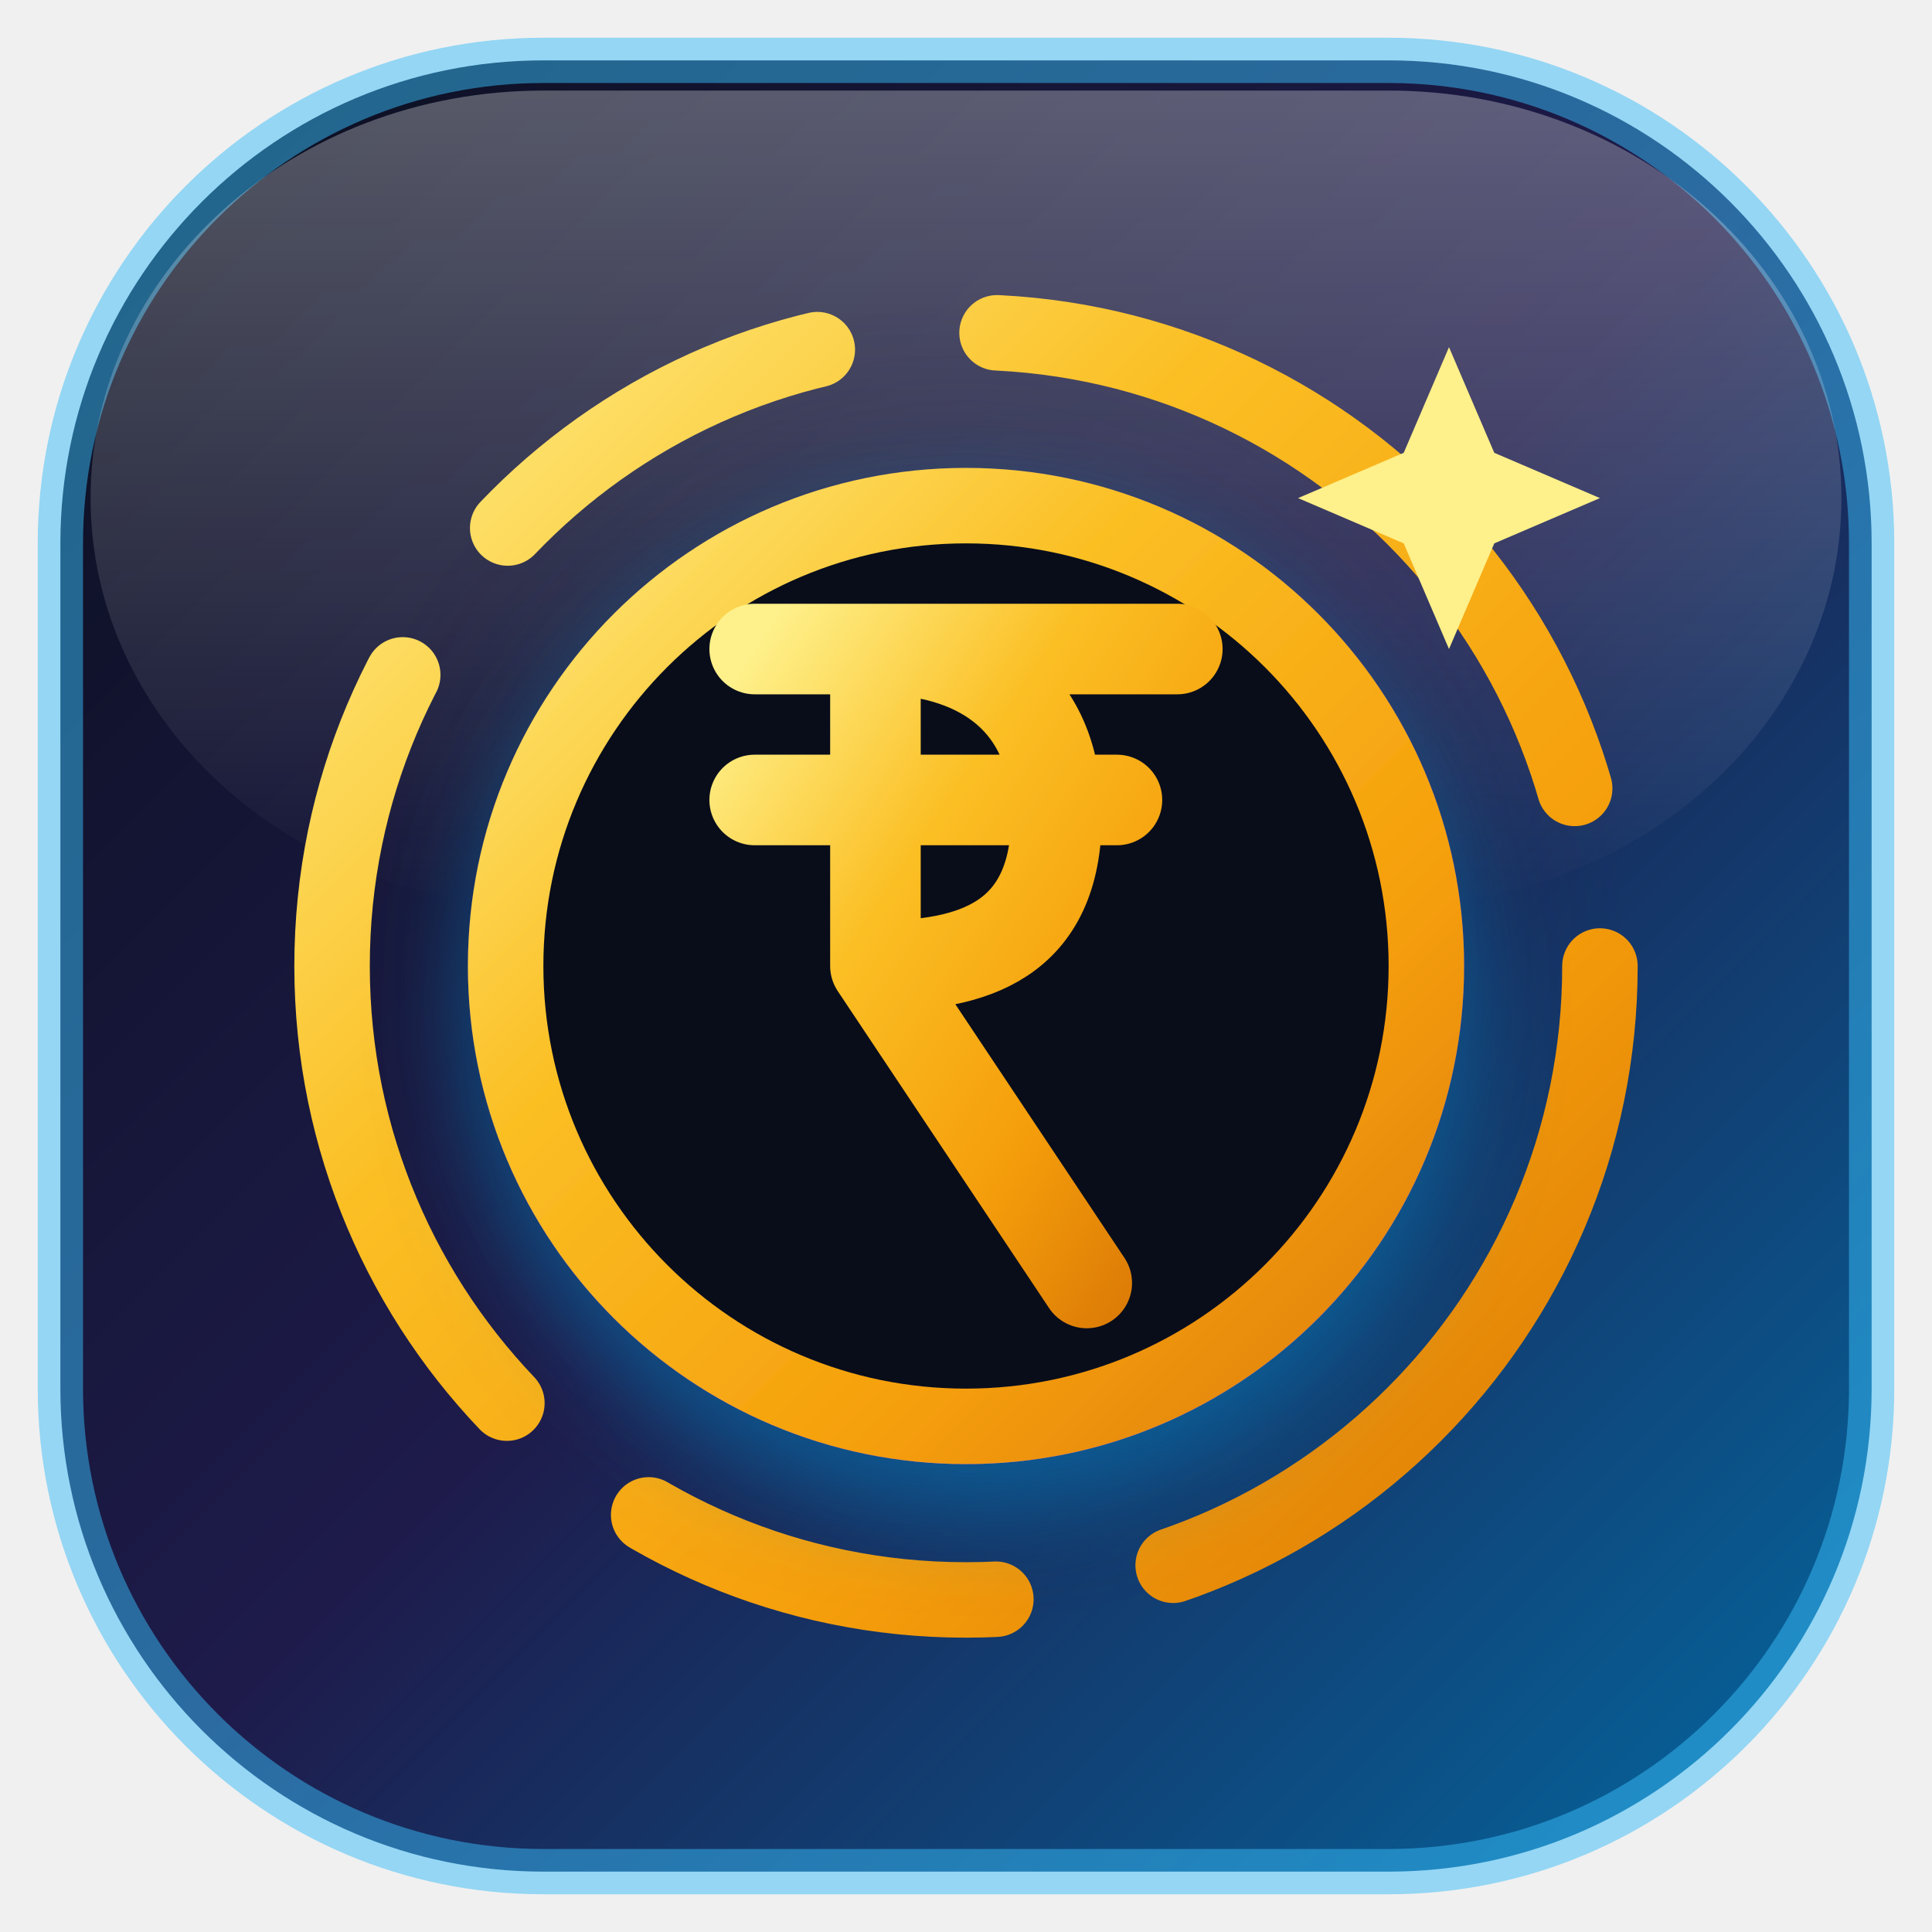
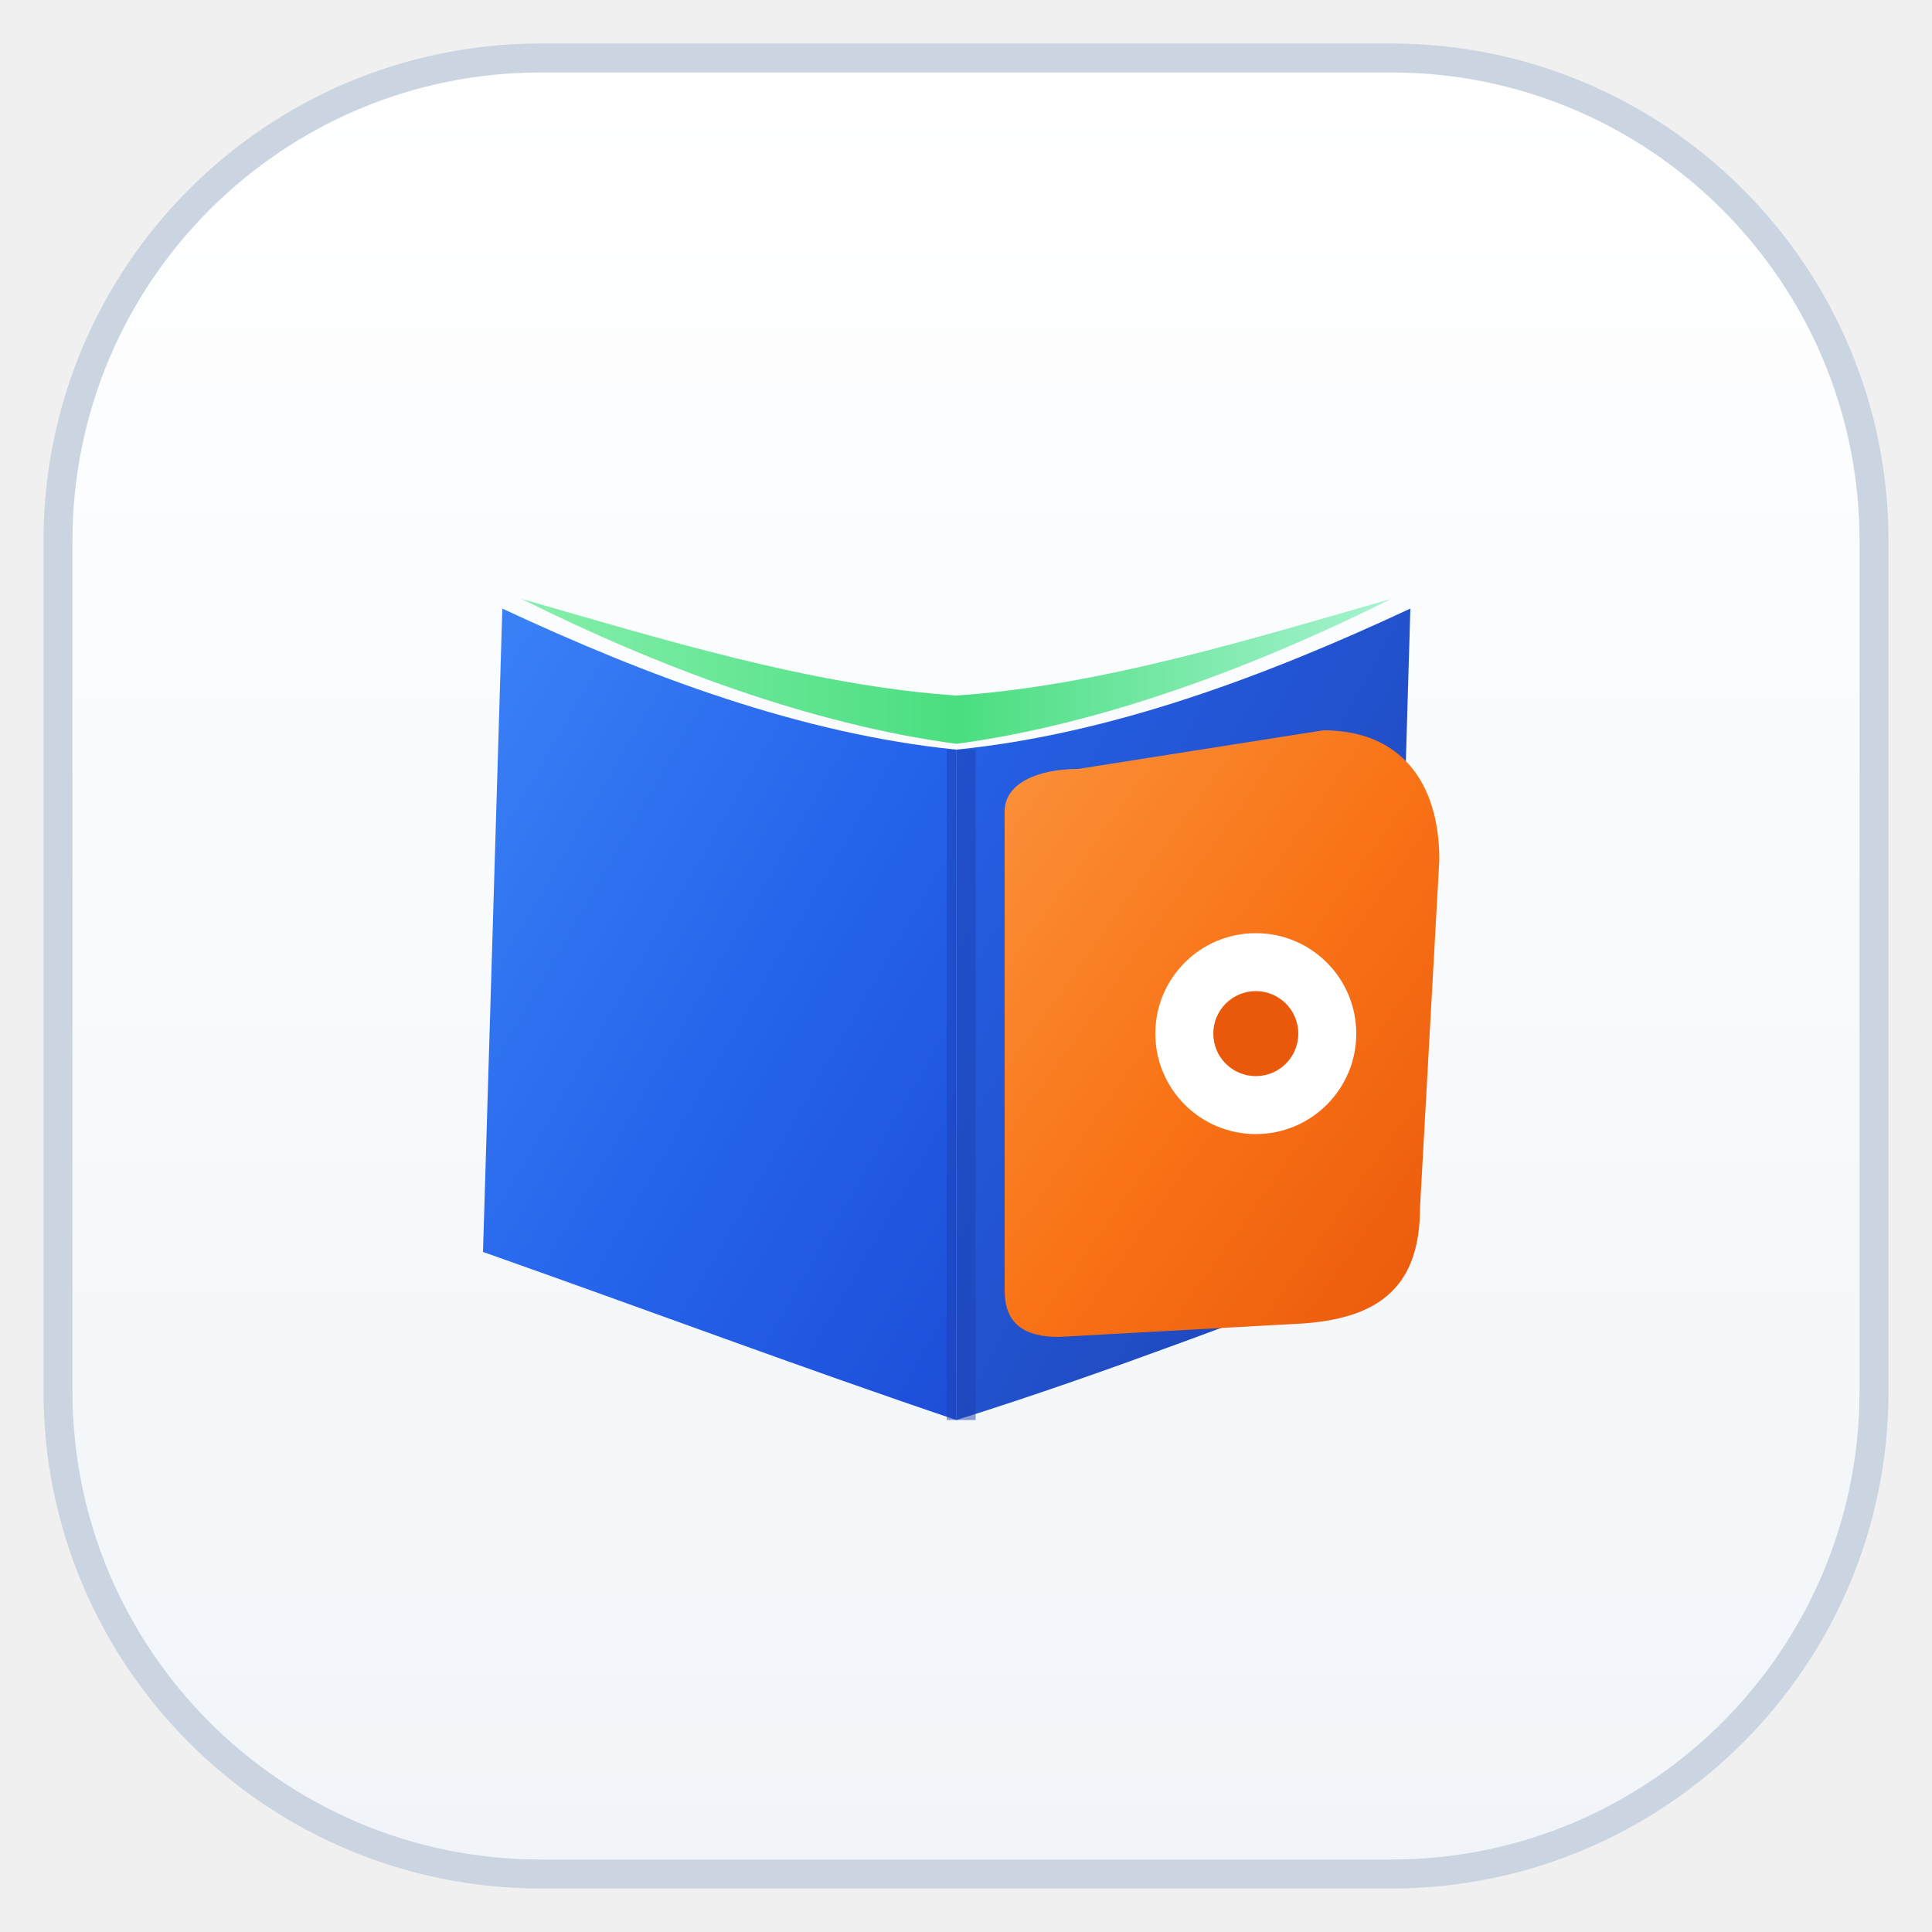
- <svg xmlns="http://www.w3.org/2000/svg" viewBox="0 0 64 64" fill="none">
+ <svg xmlns="http://www.w3.org/2000/svg" viewBox="0 0 100 100" fill="none">
  <defs>
-     <linearGradient id="bgGrad" x1="0%" y1="0%" x2="100%" y2="100%">
-       <stop offset="0%" stop-color="#0a0f1d" />
-       <stop offset="50%" stop-color="#1e1b4b" />
-       <stop offset="100%" stop-color="#0369a1" />
+     <linearGradient id="fav_bg" x1="0%" y1="0%" x2="0%" y2="100%">
+       <stop offset="0%" stop-color="#FFFFFF" />
+       <stop offset="100%" stop-color="#F1F5F9" />
    </linearGradient>
-     <linearGradient id="goldGrad" x1="0%" y1="0%" x2="100%" y2="100%">
-       <stop offset="0%" stop-color="#fef08a" />
-       <stop offset="35%" stop-color="#fbbf24" />
-       <stop offset="70%" stop-color="#f59e0b" />
-       <stop offset="100%" stop-color="#d97706" />
+     <linearGradient id="fav_blue" x1="0%" y1="0%" x2="100%" y2="100%">
+       <stop offset="0%" stop-color="#3B82F6" />
+       <stop offset="55%" stop-color="#2563EB" />
+       <stop offset="100%" stop-color="#1D4ED8" />
    </linearGradient>
-     <radialGradient id="centerGlow" cx="50%" cy="50%" r="50%">
-       <stop offset="0%" stop-color="#38bdf8" stop-opacity="0.45" />
-       <stop offset="100%" stop-color="#0f172a" stop-opacity="0" />
-     </radialGradient>
-     <linearGradient id="shineGrad" x1="0%" y1="0%" x2="0%" y2="100%">
-       <stop offset="0%" stop-color="#ffffff" stop-opacity="0.3" />
-       <stop offset="100%" stop-color="#ffffff" stop-opacity="0" />
+     <linearGradient id="fav_blue_right" x1="0%" y1="0%" x2="100%" y2="100%">
+       <stop offset="0%" stop-color="#2563EB" />
+       <stop offset="100%" stop-color="#1E40AF" />
    </linearGradient>
-     <filter id="glow" x="-20%" y="-20%" width="140%" height="140%">
-       <feDropShadow dx="0" dy="1.5" stdDeviation="1.5" flood-color="#0284c7" flood-opacity="0.5" />
-     </filter>
+     <linearGradient id="fav_green" x1="0%" y1="0%" x2="100%" y2="0%">
+       <stop offset="0%" stop-color="#86EFAC" />
+       <stop offset="50%" stop-color="#4ADE80" />
+       <stop offset="100%" stop-color="#A7F3D0" />
+     </linearGradient>
+     <linearGradient id="fav_orange" x1="0%" y1="0%" x2="100%" y2="100%">
+       <stop offset="0%" stop-color="#FB923C" />
+       <stop offset="50%" stop-color="#F97316" />
+       <stop offset="100%" stop-color="#EA580C" />
+     </linearGradient>
  </defs>
-   <rect x="2" y="2" width="60" height="60" rx="16" fill="url(#bgGrad)" stroke="#38bdf8" stroke-width="1.5" stroke-opacity="0.5" />
-   <rect x="3" y="3" width="58" height="27" rx="15" fill="url(#shineGrad)" />
-   <circle cx="32" cy="32" r="22" fill="url(#centerGlow)" />
-   <circle cx="32" cy="32" r="21" stroke="url(#goldGrad)" stroke-width="2.5" stroke-dasharray="26 6 12 6" stroke-linecap="round" />
-   <circle cx="32" cy="32" r="16.5" fill="url(#goldGrad)" filter="url(#glow)" />
-   <circle cx="32" cy="32" r="14" fill="#090d1a" />
-   <path d="M25 21.5 h14 M25 26.5 h12 M29 21.5 v10.5 c3.2 0 6 -0.8 6 -5 c0 -4 -2.8 -5.5 -6 -5.5 M29 32 l7 10.5" stroke="url(#goldGrad)" stroke-width="3" stroke-linecap="round" stroke-linejoin="round" />
-   <path d="M48 11.5 L49.5 15 L53 16.5 L49.5 18 L48 21.5 L46.5 18 L43 16.5 L46.5 15 Z" fill="#fef08a" />
+   <rect x="3" y="3" width="94" height="94" rx="25" fill="url(#fav_bg)" stroke="#CBD5E1" stroke-width="1.5" />
+   <path d="M 27 31 C 34 34.5, 42 37.5, 49.5 38.5 C 57 37.5, 65 34.5, 72 31 C 65 33, 57 35.5, 49.5 36 C 42 35.5, 34 33, 27 31 Z" fill="url(#fav_green)" />
+   <path d="M 26 31.5         C 33.5 35, 41.5 38, 49.5 38.8         L 49.5 73.5         C 41.5 70.8, 33.5 67.8, 25 64.8         Z" fill="url(#fav_blue)" />
+   <path d="M 49.5 38.8         C 57.5 38, 65.5 35, 73 31.5         L 72 65.5         C 65 68, 57.5 71, 49.5 73.5         Z" fill="url(#fav_blue_right)" />
+   <path d="M 49 38.8 L 49 73.5 L 50.5 73.5 L 50.5 38.8 Z" fill="#1E40AF" opacity="0.5" />
+   <path d="M 52 42        C 52 40.5, 53.8 39.8, 55.8 39.8        L 68.5 37.8        C 72.5 37.8, 74.5 40.5, 74.5 44.5        L 73.5 62.5        C 73.5 66.5, 71.5 68.2, 67.5 68.5        L 54.8 69.2        C 53 69.2, 52 68.5, 52 66.8        Z" fill="url(#fav_orange)" />
+   <circle cx="65" cy="53.5" r="5.2" fill="#FFFFFF" />
+   <circle cx="65" cy="53.5" r="2.2" fill="#EA580C" />
</svg>
